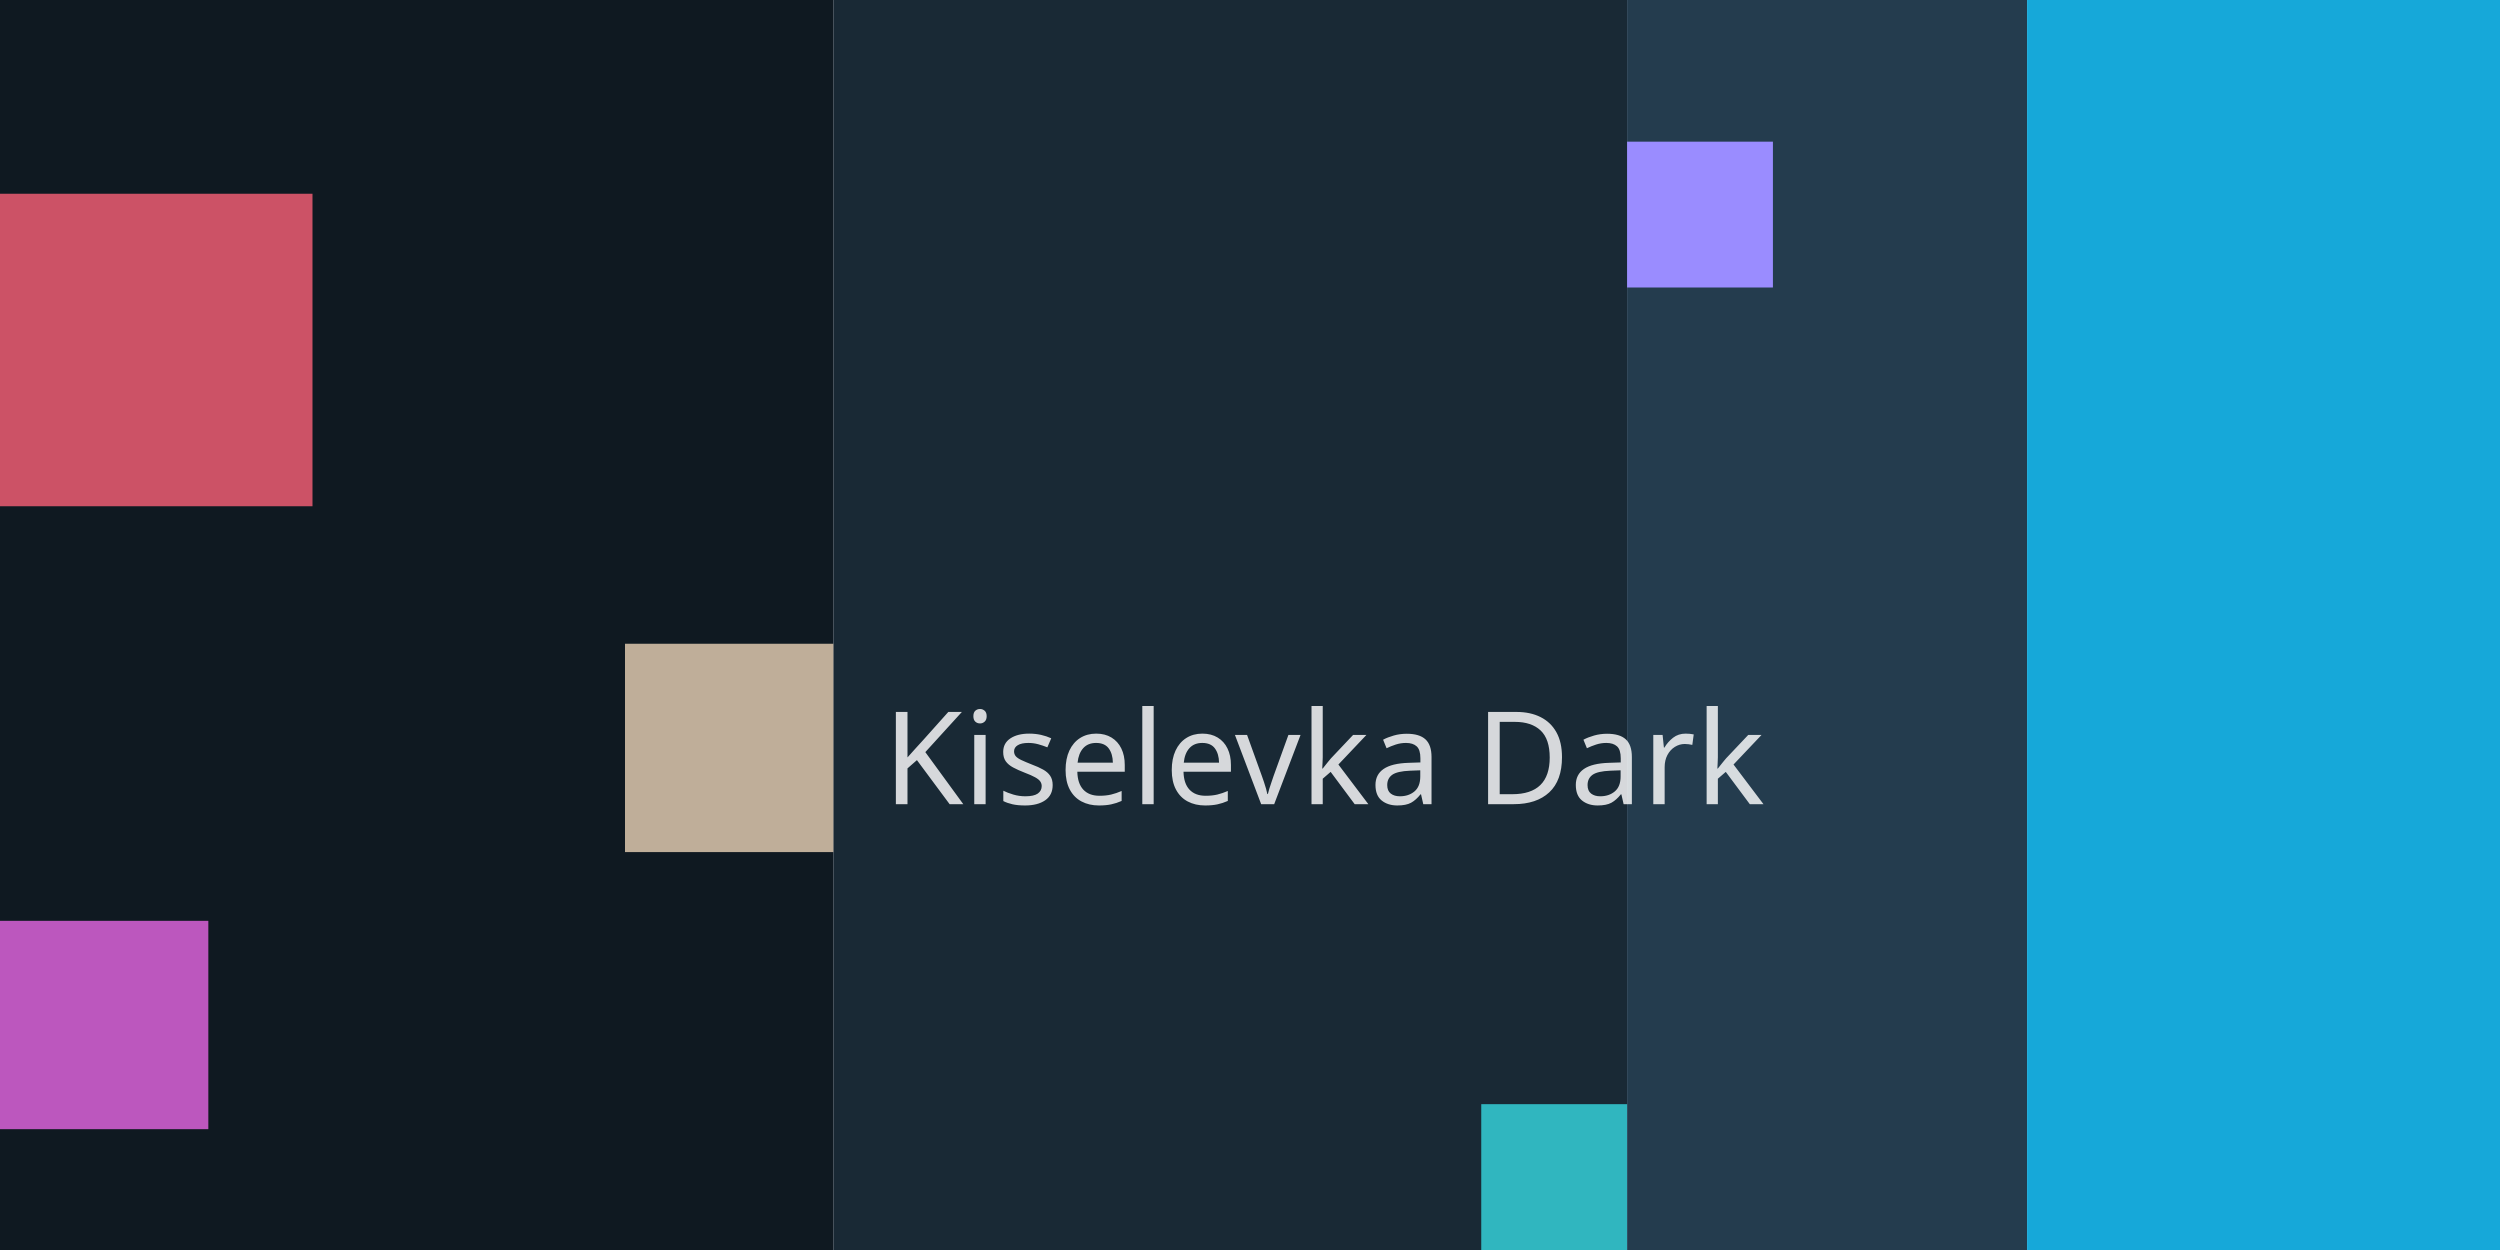
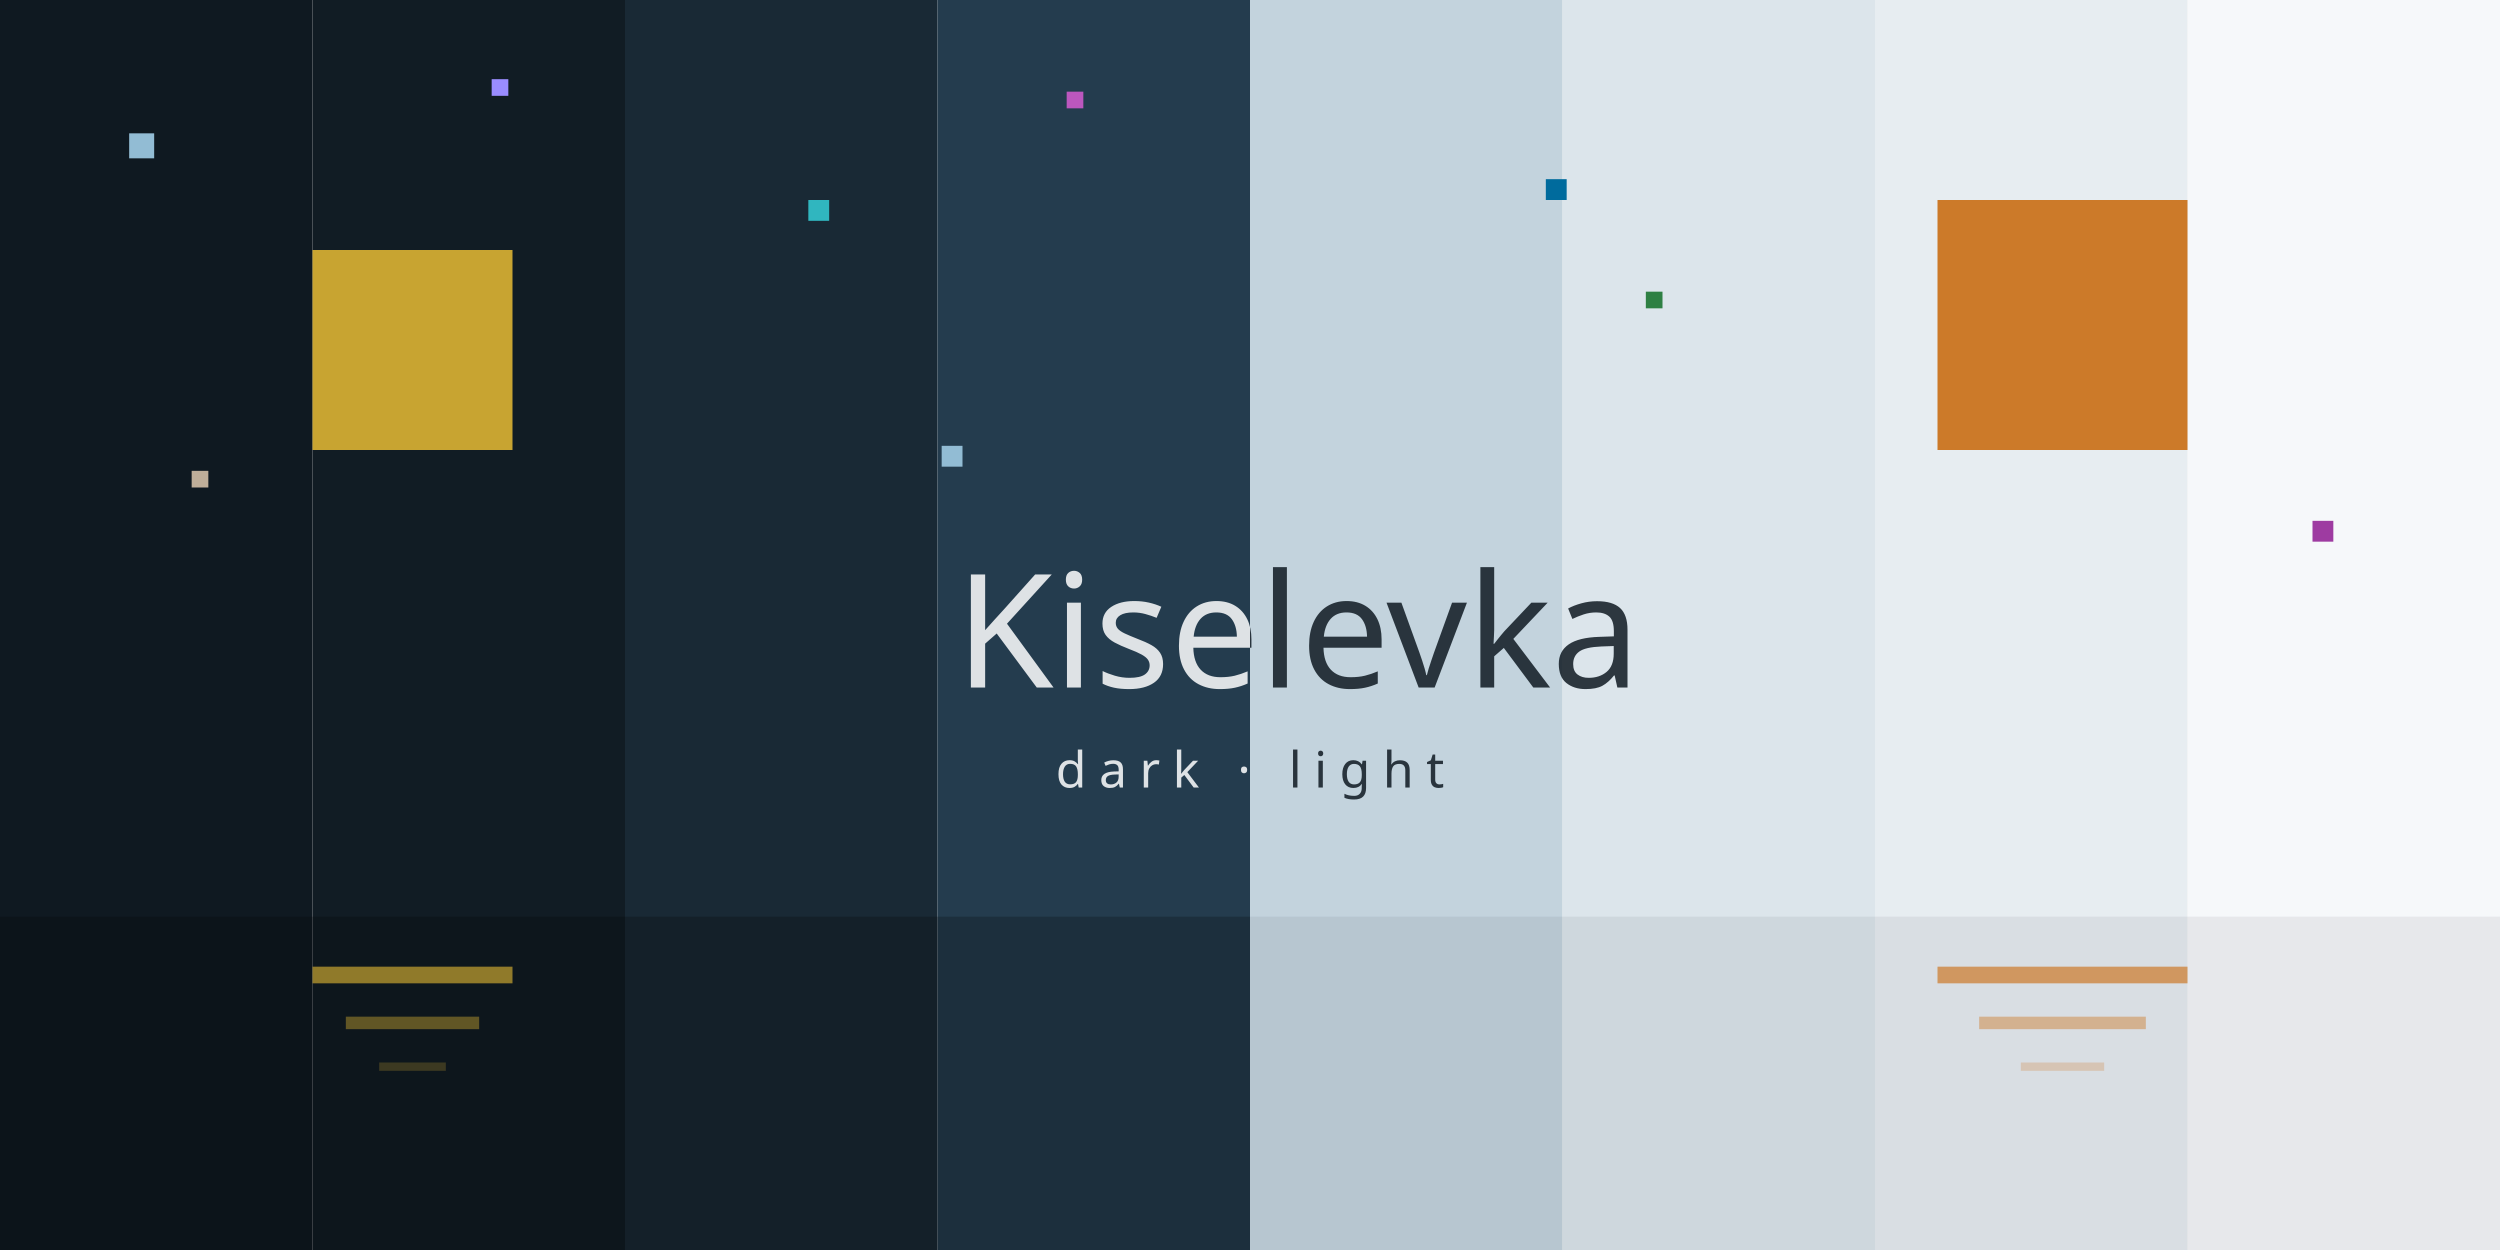
<svg xmlns="http://www.w3.org/2000/svg" width="1200" height="600" viewBox="0 0 1200 600">
-   <rect x="0" y="0" width="400" height="600" fill="#0F1921" />
-   <rect x="400" y="0" width="381" height="600" fill="#192935" />
-   <rect x="781" y="0" width="192" height="600" fill="#243C4E" />
-   <rect x="973" y="0" width="227" height="600" fill="#16A8D9" />
-   <rect x="0" y="93" width="150" height="150" fill="#CC5266" />
-   <rect x="300" y="309" width="100" height="100" fill="#BFAE99" />
-   <rect x="0" y="442" width="100" height="100" fill="#BC57BE" />
-   <rect x="781" y="68" width="70" height="70" fill="#9A8CFF" />
-   <rect x="711" y="530" width="70" height="70" fill="#30B6BF" />
-   <text x="424" y="386" font-family="JetBrains Mono" font-weight="300" font-size="62" fill="#ffffff" fill-opacity="0.82">Kiselevka Dark</text>
+   <defs>
+     <clipPath id="night">
+       <rect x="0" y="0" width="600" height="600" />
+     </clipPath>
+     <clipPath id="morning">
+       <rect x="600" y="0" width="600" height="600" />
+     </clipPath>
+   </defs>
+   <rect x="0" y="0" width="150" height="600" fill="#0F1921" />
+   <rect x="150" y="0" width="150" height="600" fill="#111C24" />
+   <rect x="300" y="0" width="150" height="600" fill="#192935" />
+   <rect x="450" y="0" width="150" height="600" fill="#243C4E" />
+   <rect x="600" y="0" width="150" height="600" fill="#C3D3DD" />
+   <rect x="750" y="0" width="150" height="600" fill="#DCE5EB" />
+   <rect x="900" y="0" width="150" height="600" fill="#E7EDF1" />
+   <rect x="1050" y="0" width="150" height="600" fill="#F6F8FA" />
+   <rect x="0" y="440" width="600" height="160" fill="#000000" fill-opacity="0.22" />
+   <rect x="600" y="440" width="600" height="160" fill="#0F1921" fill-opacity="0.07" />
+   <rect x="62" y="64" width="12" height="12" fill="#92BCD4" />
+   <rect x="236" y="38" width="8" height="8" fill="#9A8CFF" />
+   <rect x="388" y="96" width="10" height="10" fill="#30B6BF" />
+   <rect x="512" y="44" width="8" height="8" fill="#BC57BE" />
+   <rect x="92" y="226" width="8" height="8" fill="#BFAE99" />
+   <rect x="452" y="214" width="10" height="10" fill="#92BCD4" />
+   <rect x="150" y="120" width="96" height="96" fill="#C8A431" />
+   <rect x="150" y="464" width="96" height="8" fill="#C8A431" fill-opacity="0.7" />
+   <rect x="166" y="488" width="64" height="6" fill="#C8A431" fill-opacity="0.45" />
+   <rect x="182" y="510" width="32" height="4" fill="#C8A431" fill-opacity="0.25" />
+   <rect x="930" y="96" width="120" height="120" fill="#CC7A29" />
+   <rect x="930" y="464" width="120" height="8" fill="#CC7A29" fill-opacity="0.7" />
+   <rect x="950" y="488" width="80" height="6" fill="#CC7A29" fill-opacity="0.45" />
+   <rect x="970" y="510" width="40" height="4" fill="#CC7A29" fill-opacity="0.25" />
+   <rect x="742" y="86" width="10" height="10" fill="#006B9D" />
+   <rect x="790" y="140" width="8" height="8" fill="#2E8043" />
+   <rect x="1110" y="250" width="10" height="10" fill="#9E3BA1" />
+   <g font-family="JetBrains Mono" text-anchor="middle">
+     <g clip-path="url(#night)" fill="#FFFFFF" fill-opacity="0.85">
+       <text x="623" y="330" font-size="76" font-weight="300">Kiselevka</text>
+       <text x="600" y="378" font-size="24" font-weight="300" letter-spacing="6">dark · light</text>
+     </g>
+     <g clip-path="url(#morning)" fill="#0F1921" fill-opacity="0.85">
+       <text x="623" y="330" font-size="76" font-weight="300">Kiselevka</text>
+       <text x="600" y="378" font-size="24" font-weight="300" letter-spacing="6">dark · light</text>
+     </g>
+   </g>
</svg>
